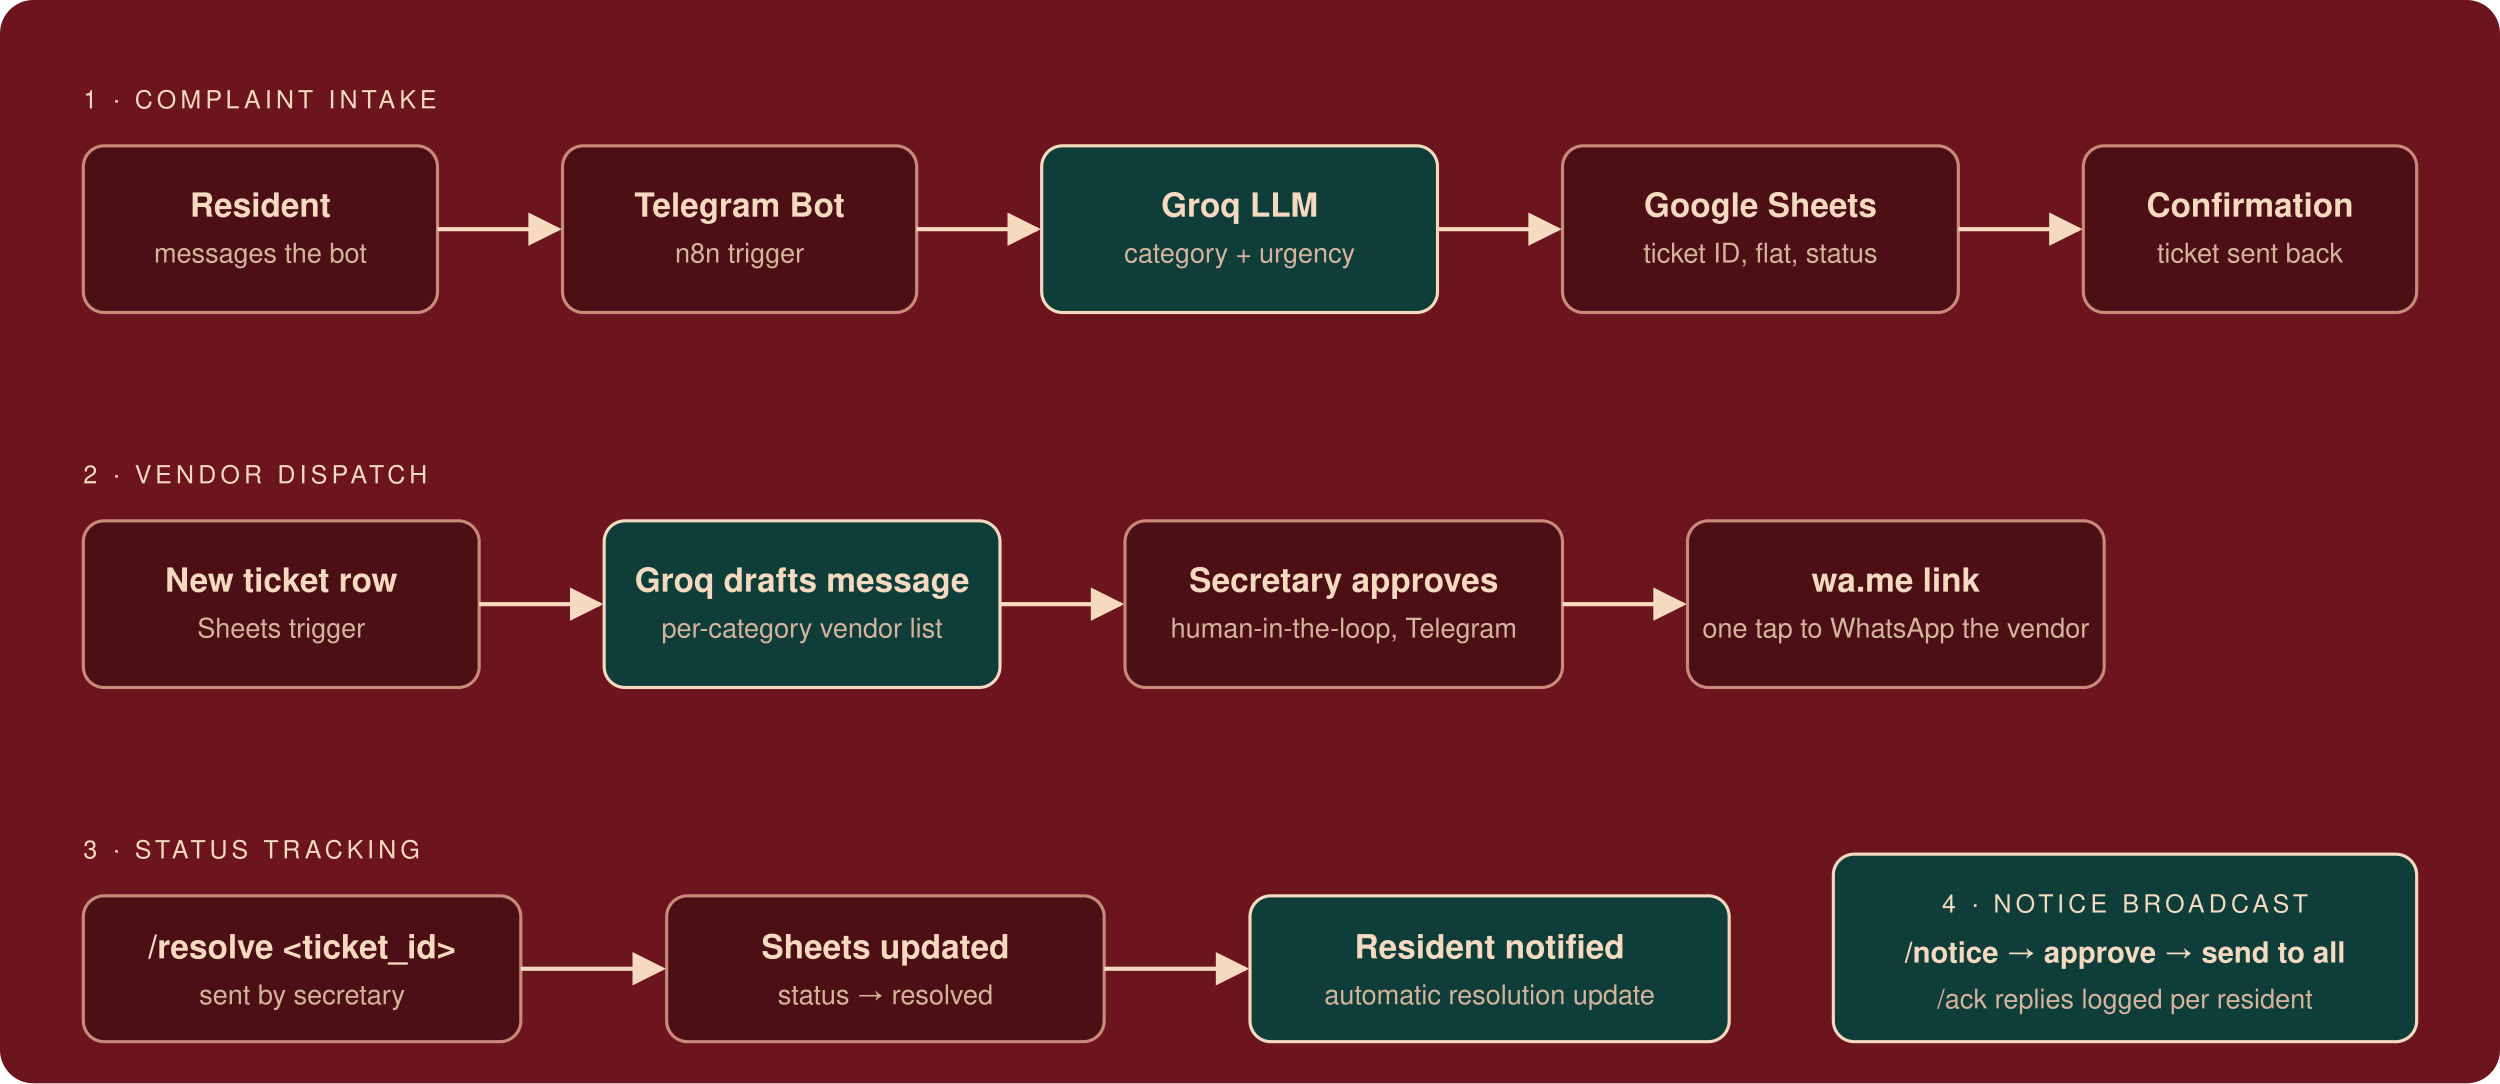
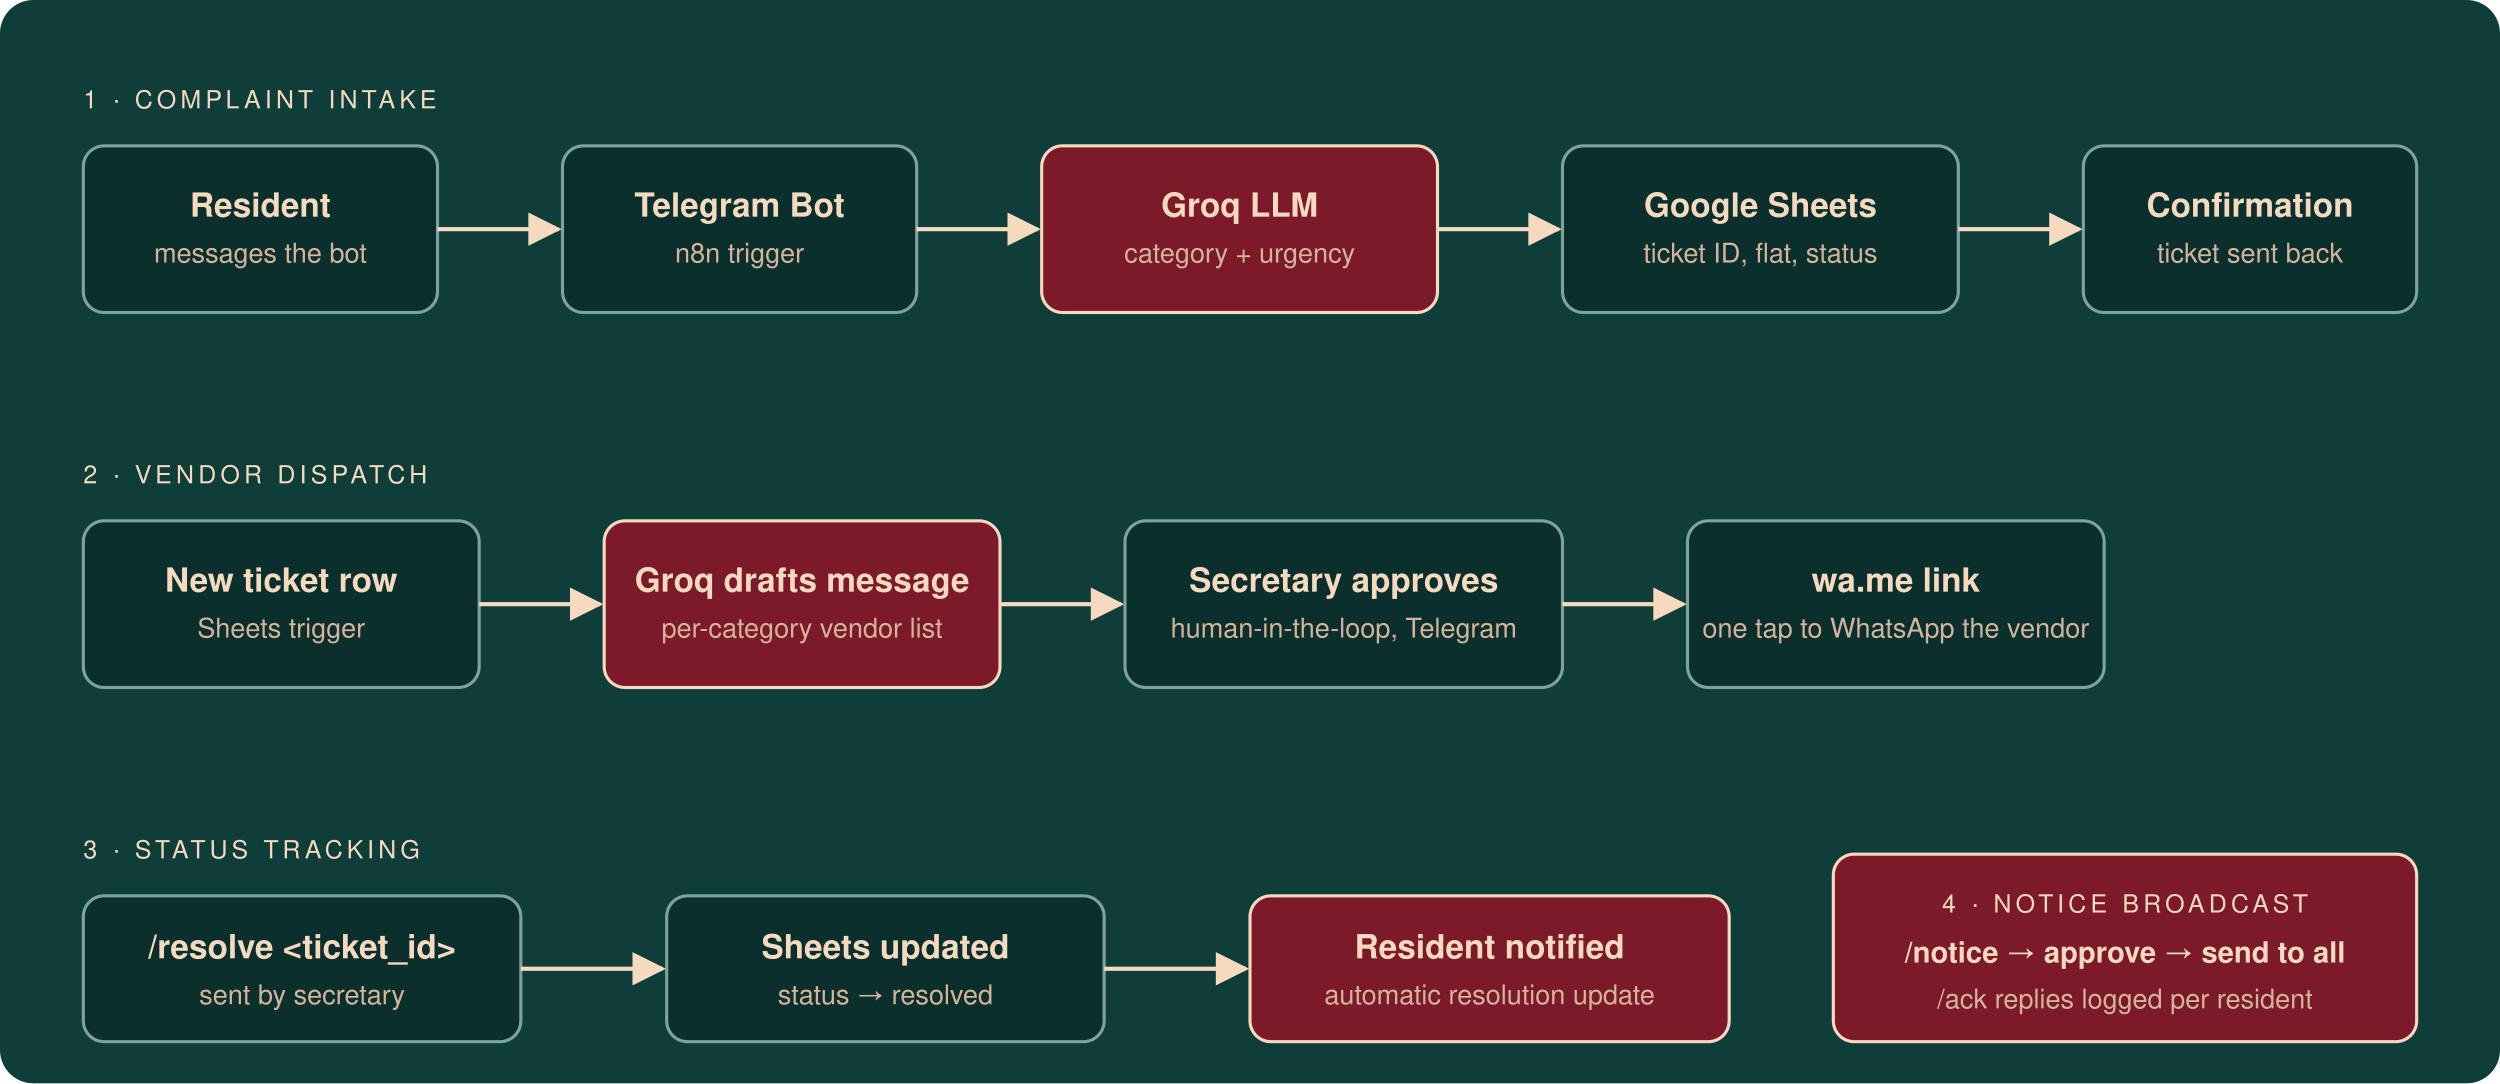
<svg xmlns="http://www.w3.org/2000/svg" viewBox="0 0 1200 520" width="1200" height="520" role="img" aria-label="System architecture">
  <defs>
    <marker id="a" viewBox="0 0 10 10" refX="9" refY="5" markerWidth="8" markerHeight="8" orient="auto">
      <path d="M0 0L10 5L0 10z" fill="#F5DABF" />
    </marker>
    <style>
      .t{font-family:Segoe UI,Helvetica,Arial,sans-serif;fill:#F5DABF}
      .s{font-family:Segoe UI,Helvetica,Arial,sans-serif;fill:#d4b49b;font-size:13px}
-       .box{fill:#4d0f16;stroke:#c98a7a;stroke-width:1.5}
-       .hot{fill:#0F3D3A;stroke:#F5DABF;stroke-width:1.5}
+       .box{fill:#0b2f2d;stroke:#7fa39a;stroke-width:1.5}
+       .hot{fill:#7d1a29;stroke:#F5DABF;stroke-width:1.5}
      .ln{stroke:#F5DABF;stroke-width:2;fill:none;marker-end:url(#a)}
      .tag{font-family:Segoe UI,Helvetica,Arial,sans-serif;font-size:12px;fill:#F5DABF;letter-spacing:2px}
    </style>
  </defs>
-   <rect width="1200" height="520" rx="16" fill="#6C151E" />
+   <rect width="1200" height="520" rx="16" fill="#0F3D3A" />
  <text x="40" y="52" class="tag">1 · COMPLAINT INTAKE</text>
  <text x="40" y="232" class="tag">2 · VENDOR DISPATCH</text>
  <text x="40" y="412" class="tag">3 · STATUS TRACKING</text>
  <rect x="40" y="70" width="170" height="80" rx="10" class="box" />
  <text x="125" y="104" text-anchor="middle" class="t" font-size="16" font-weight="600">Resident</text>
  <text x="125" y="126" text-anchor="middle" class="s">messages the bot</text>
  <rect x="270" y="70" width="170" height="80" rx="10" class="box" />
  <text x="355" y="104" text-anchor="middle" class="t" font-size="16" font-weight="600">Telegram Bot</text>
  <text x="355" y="126" text-anchor="middle" class="s">n8n trigger</text>
  <rect x="500" y="70" width="190" height="80" rx="10" class="hot" />
  <text x="595" y="104" text-anchor="middle" class="t" font-size="16" font-weight="600">Groq LLM</text>
  <text x="595" y="126" text-anchor="middle" class="s">category + urgency</text>
  <rect x="750" y="70" width="190" height="80" rx="10" class="box" />
  <text x="845" y="104" text-anchor="middle" class="t" font-size="16" font-weight="600">Google Sheets</text>
  <text x="845" y="126" text-anchor="middle" class="s">ticket ID, flat, status</text>
  <rect x="1000" y="70" width="160" height="80" rx="10" class="box" />
  <text x="1080" y="104" text-anchor="middle" class="t" font-size="16" font-weight="600">Confirmation</text>
  <text x="1080" y="126" text-anchor="middle" class="s">ticket sent back</text>
  <path d="M210 110H268" class="ln" />
  <path d="M440 110H498" class="ln" />
  <path d="M690 110H748" class="ln" />
  <path d="M940 110H998" class="ln" />
  <rect x="40" y="250" width="190" height="80" rx="10" class="box" />
  <text x="135" y="284" text-anchor="middle" class="t" font-size="16" font-weight="600">New ticket row</text>
  <text x="135" y="306" text-anchor="middle" class="s">Sheets trigger</text>
  <rect x="290" y="250" width="190" height="80" rx="10" class="hot" />
  <text x="385" y="284" text-anchor="middle" class="t" font-size="16" font-weight="600">Groq drafts message</text>
  <text x="385" y="306" text-anchor="middle" class="s">per-category vendor list</text>
  <rect x="540" y="250" width="210" height="80" rx="10" class="box" />
  <text x="645" y="284" text-anchor="middle" class="t" font-size="16" font-weight="600">Secretary approves</text>
  <text x="645" y="306" text-anchor="middle" class="s">human-in-the-loop, Telegram</text>
  <rect x="810" y="250" width="200" height="80" rx="10" class="box" />
  <text x="910" y="284" text-anchor="middle" class="t" font-size="16" font-weight="600">wa.me link</text>
  <text x="910" y="306" text-anchor="middle" class="s">one tap to WhatsApp the vendor</text>
  <path d="M230 290H288" class="ln" />
  <path d="M480 290H538" class="ln" />
  <path d="M750 290H808" class="ln" />
  <rect x="40" y="430" width="210" height="70" rx="10" class="box" />
  <text x="145" y="460" text-anchor="middle" class="t" font-size="16" font-weight="600">/resolve &lt;ticket_id&gt;</text>
  <text x="145" y="482" text-anchor="middle" class="s">sent by secretary</text>
  <rect x="320" y="430" width="210" height="70" rx="10" class="box" />
  <text x="425" y="460" text-anchor="middle" class="t" font-size="16" font-weight="600">Sheets updated</text>
  <text x="425" y="482" text-anchor="middle" class="s">status → resolved</text>
  <rect x="600" y="430" width="230" height="70" rx="10" class="hot" />
  <text x="715" y="460" text-anchor="middle" class="t" font-size="16" font-weight="600">Resident notified</text>
  <text x="715" y="482" text-anchor="middle" class="s">automatic resolution update</text>
  <path d="M250 465H318" class="ln" />
  <path d="M530 465H598" class="ln" />
  <rect x="880" y="410" width="280" height="90" rx="10" class="hot" />
  <text x="1020" y="438" text-anchor="middle" class="tag">4 · NOTICE BROADCAST</text>
  <text x="1020" y="462" text-anchor="middle" class="t" font-size="14" font-weight="600">/notice → approve → send to all</text>
  <text x="1020" y="484" text-anchor="middle" class="s">/ack replies logged per resident</text>
</svg>
